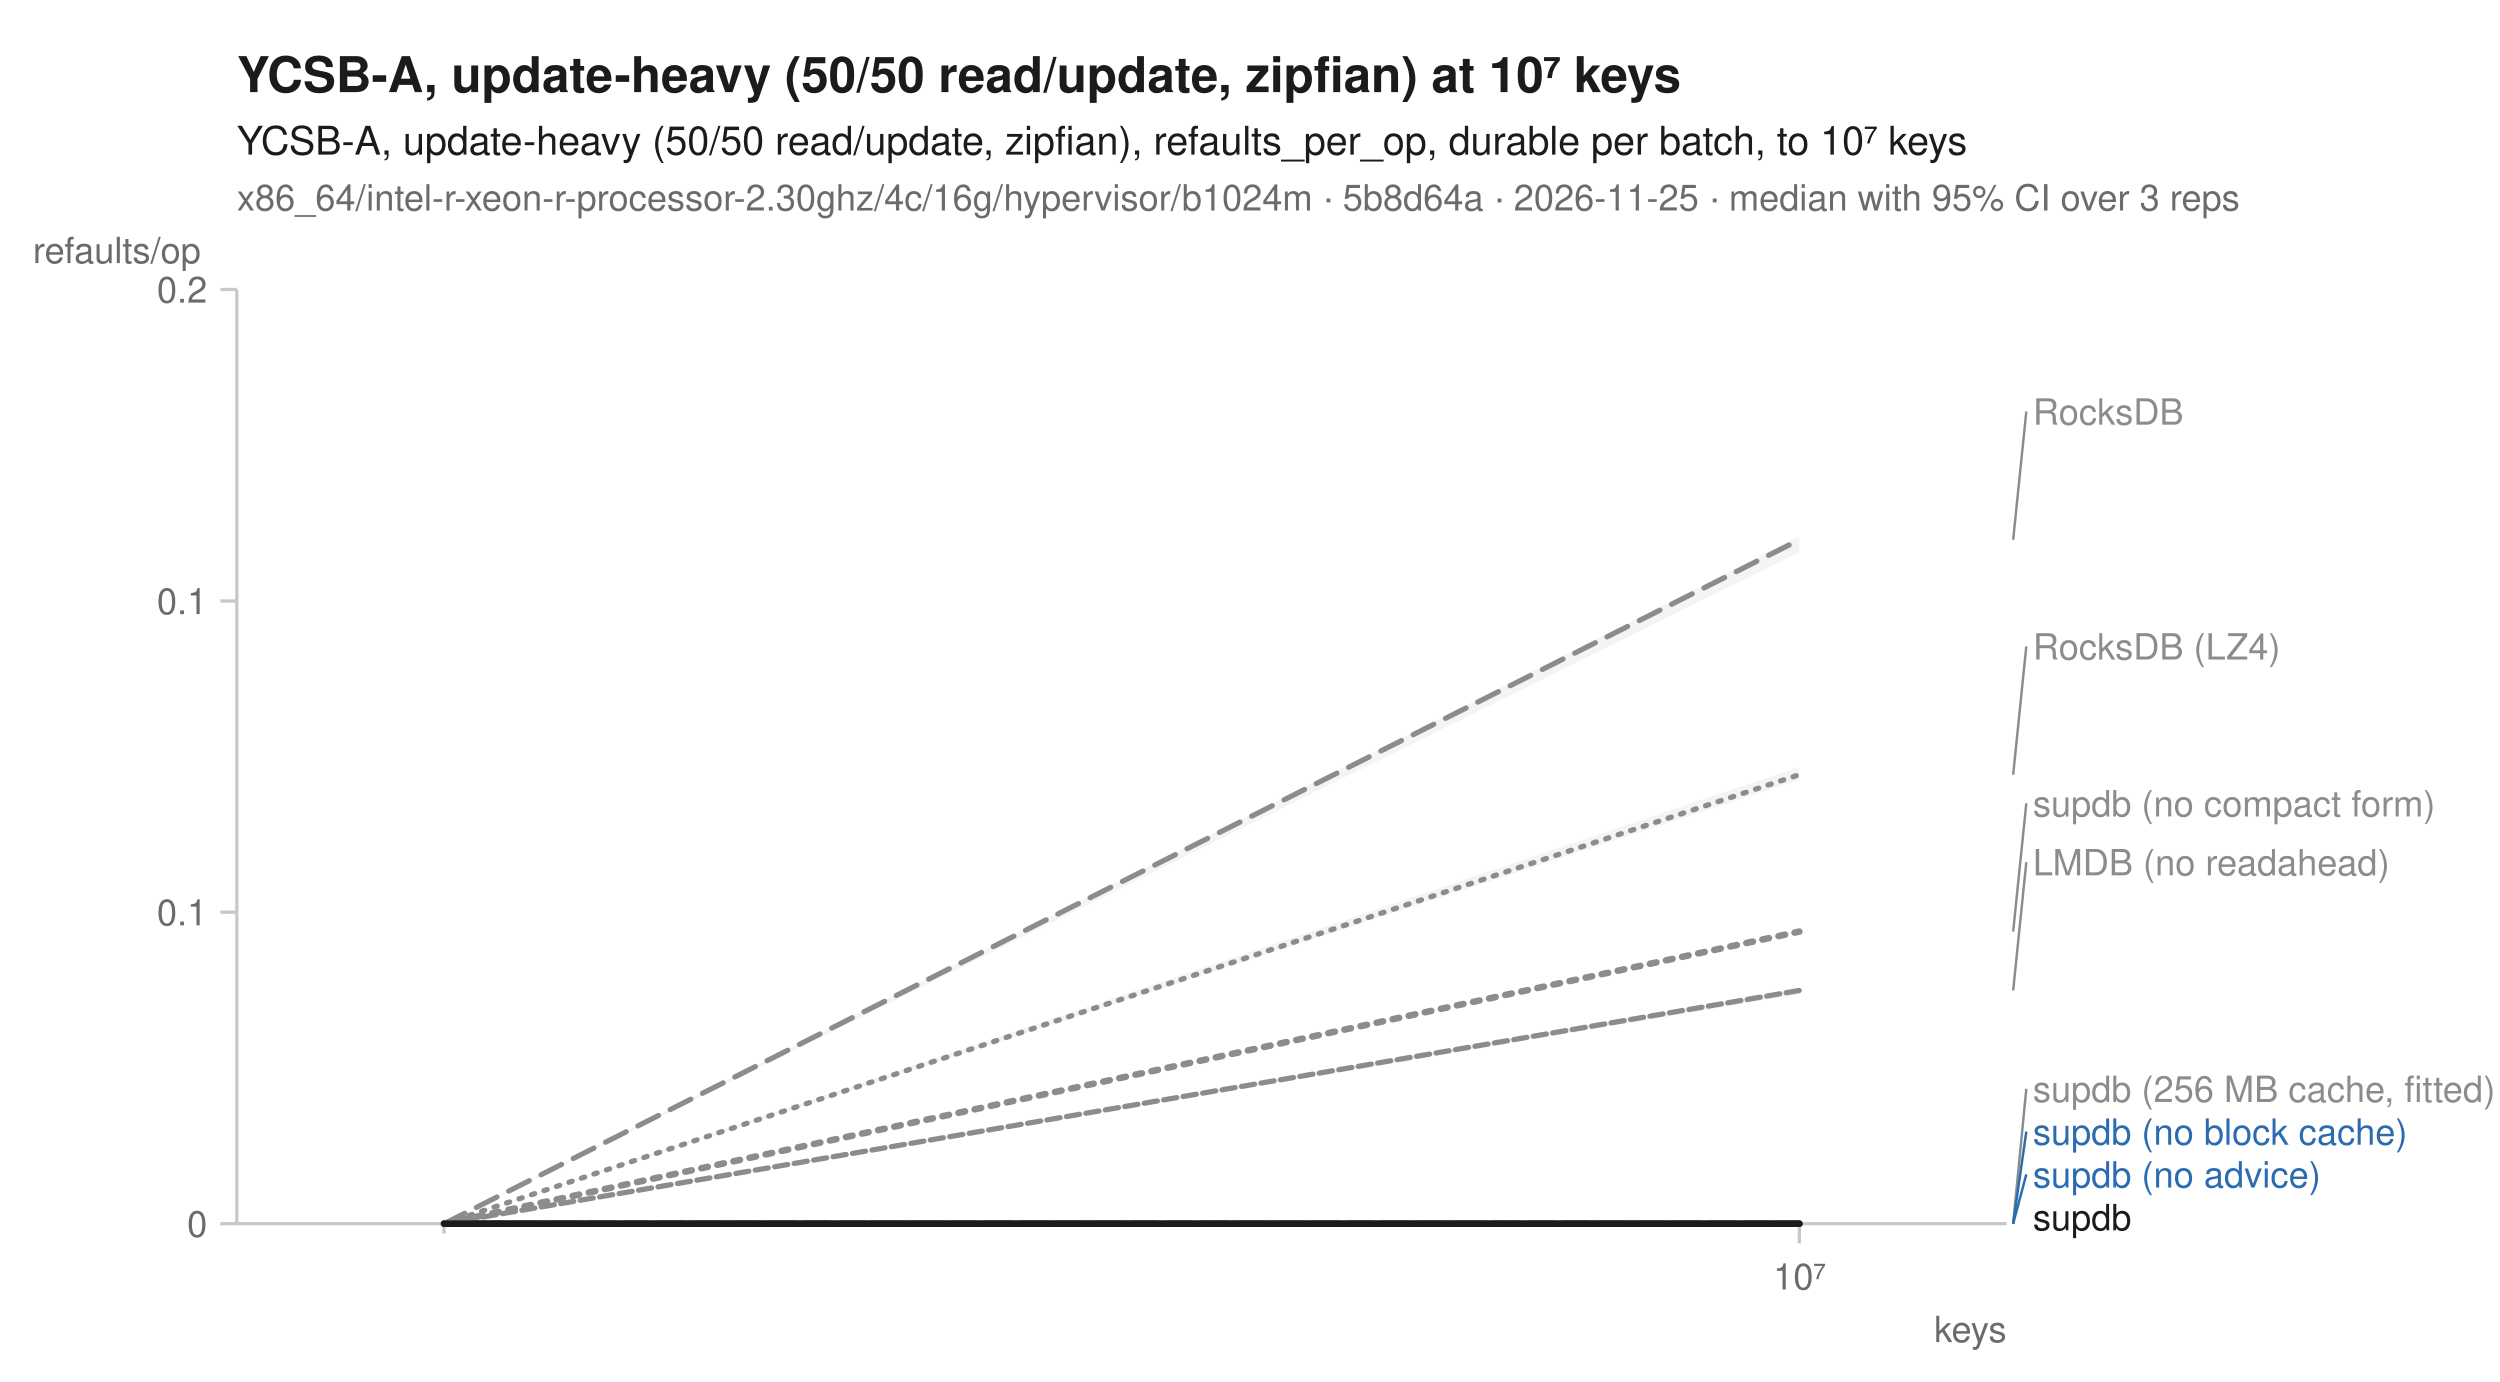
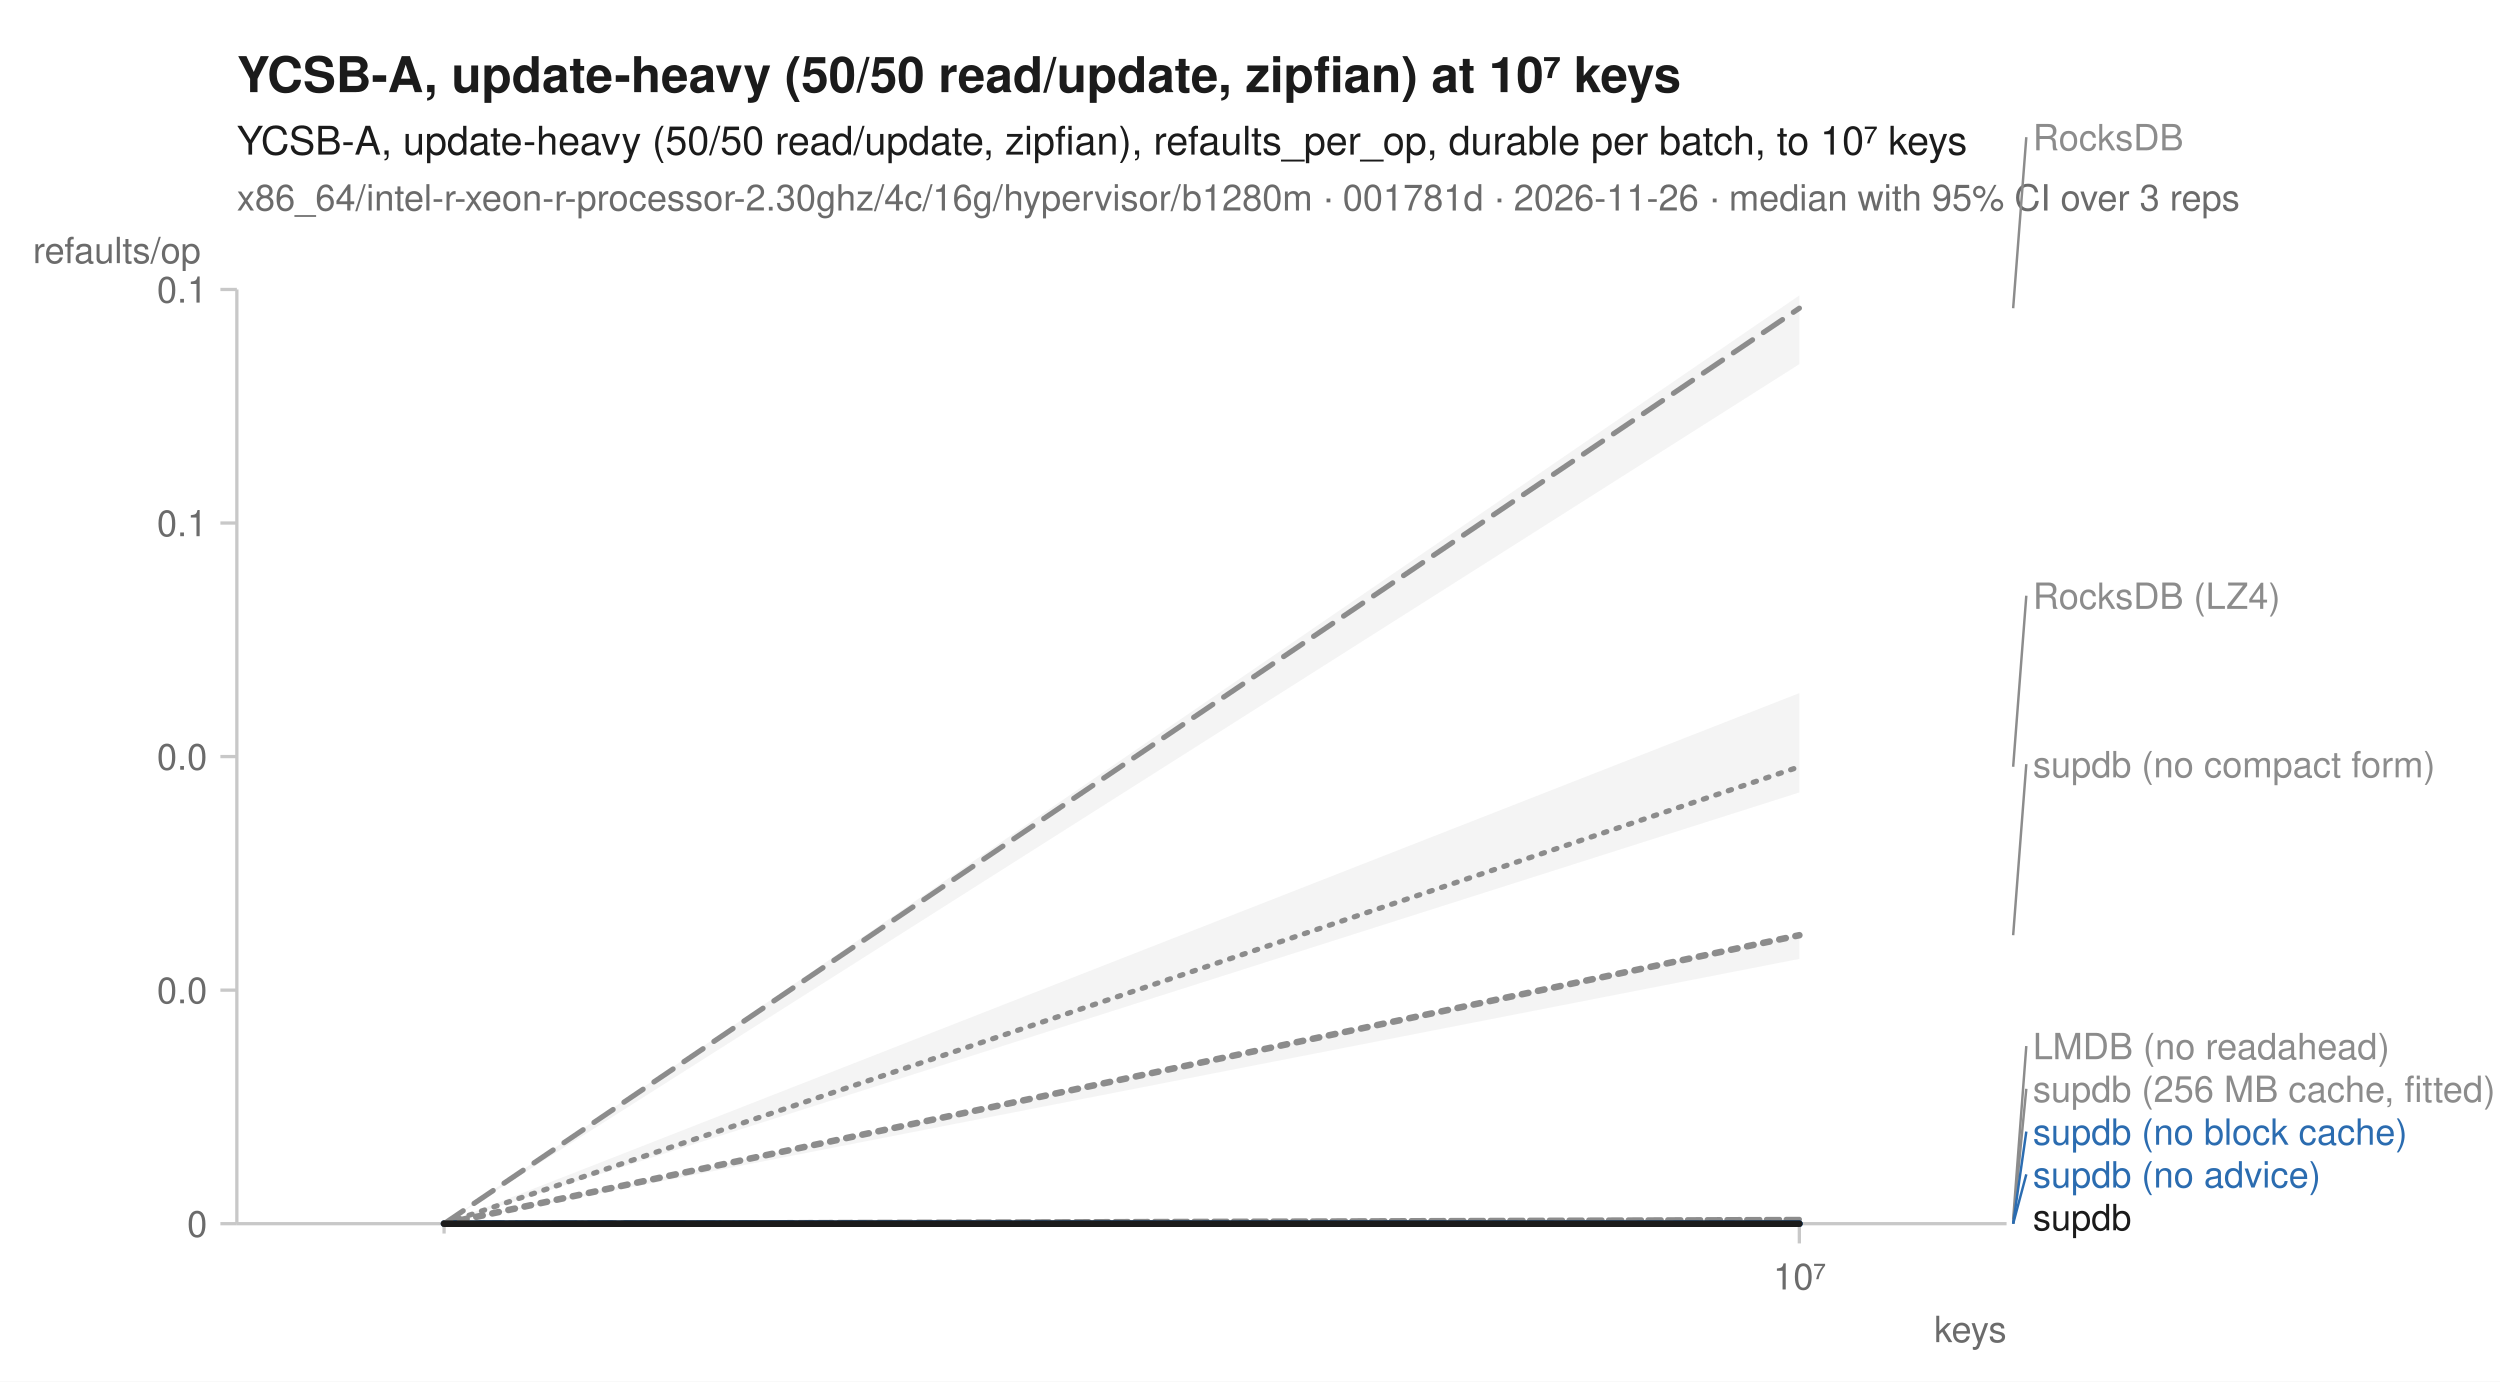
<svg xmlns="http://www.w3.org/2000/svg" width="760" height="420" viewBox="0 0 760 420" font-family="-apple-system, BlinkMacSystemFont, 'Segoe UI', Helvetica, Arial, sans-serif" fill="#1b1b1b">
  <rect width="760" height="420" fill="white" />
  <text x="72" y="28" font-size="15" font-weight="600">YCSB-A, update-heavy (50/50 read/update, zipfian) at 10⁷ keys</text>
  <text x="72" y="47" font-size="12">YCSB-A, update-heavy (50/50 read/update, zipfian), refaults_per_op, durable per batch, to 10⁷ keys</text>
-   <text x="72" y="64" font-size="11" fill="#6b6b6b">x86_64/intel-r-xeon-r-processor-2.30ghz/4c/16g/hypervisor/b1024m · 5b8d64a · 2026-11-25 · median with 95% CI over 3 reps</text>
+   <text x="72" y="64" font-size="11" fill="#6b6b6b">x86_64/intel-r-xeon-r-processor-2.30ghz/4c/16g/hypervisor/b1280m · 001781d · 2026-11-26 · median with 95% CI over 3 reps</text>
  <line x1="72" y1="372" x2="610" y2="372" stroke="#c8c8c8" stroke-width="1" />
  <line x1="72" y1="88" x2="72" y2="372" stroke="#c8c8c8" stroke-width="1" />
  <line x1="135.0" y1="372" x2="135.0" y2="375" stroke="#c8c8c8" stroke-width="1" />
  <line x1="547.0" y1="372" x2="547.0" y2="378" stroke="#c8c8c8" stroke-width="1" />
  <text x="547.0" y="392" font-size="11" text-anchor="middle" fill="#6b6b6b">10⁷</text>
  <text x="610" y="408" font-size="11" text-anchor="end" fill="#6b6b6b">keys</text>
  <line x1="67" y1="372.0" x2="72" y2="372.0" stroke="#c8c8c8" stroke-width="1" />
  <text x="63" y="376.0" font-size="11" text-anchor="end" fill="#6b6b6b">0</text>
-   <line x1="67" y1="277.3" x2="72" y2="277.3" stroke="#c8c8c8" stroke-width="1" />
-   <text x="63" y="281.3" font-size="11" text-anchor="end" fill="#6b6b6b">0.1</text>
-   <line x1="67" y1="182.7" x2="72" y2="182.7" stroke="#c8c8c8" stroke-width="1" />
-   <text x="63" y="186.7" font-size="11" text-anchor="end" fill="#6b6b6b">0.1</text>
+   <line x1="67" y1="301.0" x2="72" y2="301.0" stroke="#c8c8c8" stroke-width="1" />
+   <text x="63" y="305.0" font-size="11" text-anchor="end" fill="#6b6b6b">0.0</text>
+   <line x1="67" y1="230.0" x2="72" y2="230.0" stroke="#c8c8c8" stroke-width="1" />
+   <text x="63" y="234.0" font-size="11" text-anchor="end" fill="#6b6b6b">0.0</text>
+   <line x1="67" y1="159.0" x2="72" y2="159.0" stroke="#c8c8c8" stroke-width="1" />
+   <text x="63" y="163.0" font-size="11" text-anchor="end" fill="#6b6b6b">0.1</text>
  <line x1="67" y1="88.0" x2="72" y2="88.0" stroke="#c8c8c8" stroke-width="1" />
-   <text x="63" y="92.0" font-size="11" text-anchor="end" fill="#6b6b6b">0.2</text>
+   <text x="63" y="92.0" font-size="11" text-anchor="end" fill="#6b6b6b">0.1</text>
  <text x="10" y="80" font-size="11" text-anchor="start" fill="#6b6b6b">refaults/op</text>
-   <path d="M135.0,372.0 L547.0,233.1 L547.0,237.1 L135.0,372.0 Z" fill="#8c8c8c" fill-opacity="0.10" />
-   <path d="M135.0,372.0 L547.0,300.4 L547.0,302.2 L135.0,372.0 Z" fill="#8c8c8c" fill-opacity="0.10" />
+   <path d="M135.0,372.0 L547.0,210.7 L547.0,240.9 L135.0,372.0 Z" fill="#8c8c8c" fill-opacity="0.10" />
+   <path d="M135.0,372.0 L547.0,370.7 L547.0,370.8 L135.0,372.0 Z" fill="#8c8c8c" fill-opacity="0.10" />
  <path d="M135.0,372.0 L547.0,372.0 L547.0,372.0 L135.0,372.0 Z" fill="#8c8c8c" fill-opacity="0.10" />
-   <path d="M135.0,372.0 L547.0,163.0 L547.0,167.8 L135.0,372.0 Z" fill="#8c8c8c" fill-opacity="0.10" />
+   <path d="M135.0,372.0 L547.0,89.8 L547.0,110.7 L135.0,372.0 Z" fill="#8c8c8c" fill-opacity="0.10" />
  <path d="M135.0,372.0 L547.0,372.0 L547.0,372.0 L135.0,372.0 Z" fill="#2b6cb0" fill-opacity="0.10" />
  <path d="M135.0,372.0 L547.0,372.0 L547.0,372.0 L135.0,372.0 Z" fill="#2b6cb0" fill-opacity="0.10" />
-   <path d="M135.0,372.0 L547.0,282.9 L547.0,283.3 L135.0,372.0 Z" fill="#8c8c8c" fill-opacity="0.10" />
+   <path d="M135.0,372.0 L547.0,284.2 L547.0,291.5 L135.0,372.0 Z" fill="#8c8c8c" fill-opacity="0.10" />
  <path d="M135.0,372.0 L547.0,372.0 L547.0,372.0 L135.0,372.0 Z" fill="#1b1b1b" fill-opacity="0.10" />
-   <path d="M135.0,372.0 L547.0,235.5 " fill="none" stroke="#8c8c8c" stroke-width="1.6" stroke-linejoin="round" stroke-linecap="round" stroke-dasharray="1,3" />
-   <path d="M135.0,372.0 L547.0,301.1 " fill="none" stroke="#8c8c8c" stroke-width="1.6" stroke-linejoin="round" stroke-linecap="round" stroke-dasharray="4,2" />
+   <path d="M135.0,372.0 L547.0,233.1 " fill="none" stroke="#8c8c8c" stroke-width="1.6" stroke-linejoin="round" stroke-linecap="round" stroke-dasharray="1,3" />
+   <path d="M135.0,372.0 L547.0,370.7 " fill="none" stroke="#8c8c8c" stroke-width="1.6" stroke-linejoin="round" stroke-linecap="round" stroke-dasharray="4,2" />
  <path d="M135.0,372.0 L547.0,372.0 " fill="none" stroke="#8c8c8c" stroke-width="2" stroke-linejoin="round" stroke-linecap="round" stroke-dasharray="2,3" />
-   <path d="M135.0,372.0 L547.0,164.1 " fill="none" stroke="#8c8c8c" stroke-width="1.6" stroke-linejoin="round" stroke-linecap="round" stroke-dasharray="7,4" />
+   <path d="M135.0,372.0 L547.0,93.7 " fill="none" stroke="#8c8c8c" stroke-width="1.6" stroke-linejoin="round" stroke-linecap="round" stroke-dasharray="7,4" />
  <path d="M135.0,372.0 L547.0,372.0 " fill="none" stroke="#2b6cb0" stroke-width="2" stroke-linejoin="round" stroke-linecap="round" stroke-dasharray="7,4" />
  <path d="M135.0,372.0 L547.0,372.0 " fill="none" stroke="#2b6cb0" stroke-width="2" stroke-linejoin="round" stroke-linecap="round" />
-   <path d="M135.0,372.0 L547.0,283.2 " fill="none" stroke="#8c8c8c" stroke-width="2" stroke-linejoin="round" stroke-linecap="round" stroke-dasharray="2,3" />
+   <path d="M135.0,372.0 L547.0,284.3 " fill="none" stroke="#8c8c8c" stroke-width="2" stroke-linejoin="round" stroke-linecap="round" stroke-dasharray="2,3" />
  <path d="M135.0,372.0 L547.0,372.0 " fill="none" stroke="#1b1b1b" stroke-width="2" stroke-linejoin="round" stroke-linecap="round" />
-   <line x1="612.0" y1="164.1" x2="616.0" y2="125.1" stroke="#8c8c8c" stroke-width="0.75" />
-   <text x="618.0" y="129.1" font-size="11" fill="#8c8c8c">RocksDB</text>
-   <line x1="612.0" y1="235.5" x2="616.0" y2="196.5" stroke="#8c8c8c" stroke-width="0.75" />
-   <text x="618.0" y="200.5" font-size="11" fill="#8c8c8c">RocksDB (LZ4)</text>
-   <line x1="612.0" y1="283.2" x2="616.0" y2="244.2" stroke="#8c8c8c" stroke-width="0.75" />
-   <text x="618.0" y="248.2" font-size="11" fill="#8c8c8c">supdb (no compact form)</text>
-   <line x1="612.0" y1="301.1" x2="616.0" y2="262.1" stroke="#8c8c8c" stroke-width="0.75" />
-   <text x="618.0" y="266.1" font-size="11" fill="#8c8c8c">LMDB (no readahead)</text>
+   <line x1="612.0" y1="93.7" x2="616.0" y2="41.7" stroke="#8c8c8c" stroke-width="0.75" />
+   <text x="618.0" y="45.7" font-size="11" fill="#8c8c8c">RocksDB</text>
+   <line x1="612.0" y1="233.1" x2="616.0" y2="181.1" stroke="#8c8c8c" stroke-width="0.75" />
+   <text x="618.0" y="185.1" font-size="11" fill="#8c8c8c">RocksDB (LZ4)</text>
+   <line x1="612.0" y1="284.3" x2="616.0" y2="232.3" stroke="#8c8c8c" stroke-width="0.75" />
+   <text x="618.0" y="236.3" font-size="11" fill="#8c8c8c">supdb (no compact form)</text>
+   <line x1="612.0" y1="370.7" x2="616.0" y2="318.0" stroke="#8c8c8c" stroke-width="0.75" />
+   <text x="618.0" y="322.0" font-size="11" fill="#8c8c8c">LMDB (no readahead)</text>
  <line x1="612.0" y1="372.0" x2="616.0" y2="331.0" stroke="#8c8c8c" stroke-width="0.75" />
  <text x="618.0" y="335.0" font-size="11" fill="#8c8c8c">supdb (256 MB cache, fitted)</text>
  <line x1="612.0" y1="372.0" x2="616.0" y2="344.0" stroke="#2b6cb0" stroke-width="0.75" />
  <text x="618.0" y="348.0" font-size="11" fill="#2b6cb0">supdb (no block cache)</text>
  <line x1="612.0" y1="372.0" x2="616.0" y2="357.0" stroke="#2b6cb0" stroke-width="0.75" />
  <text x="618.0" y="361.0" font-size="11" fill="#2b6cb0">supdb (no advice)</text>
  <text x="618.0" y="374.0" font-size="11" fill="#1b1b1b">supdb</text>
</svg>
